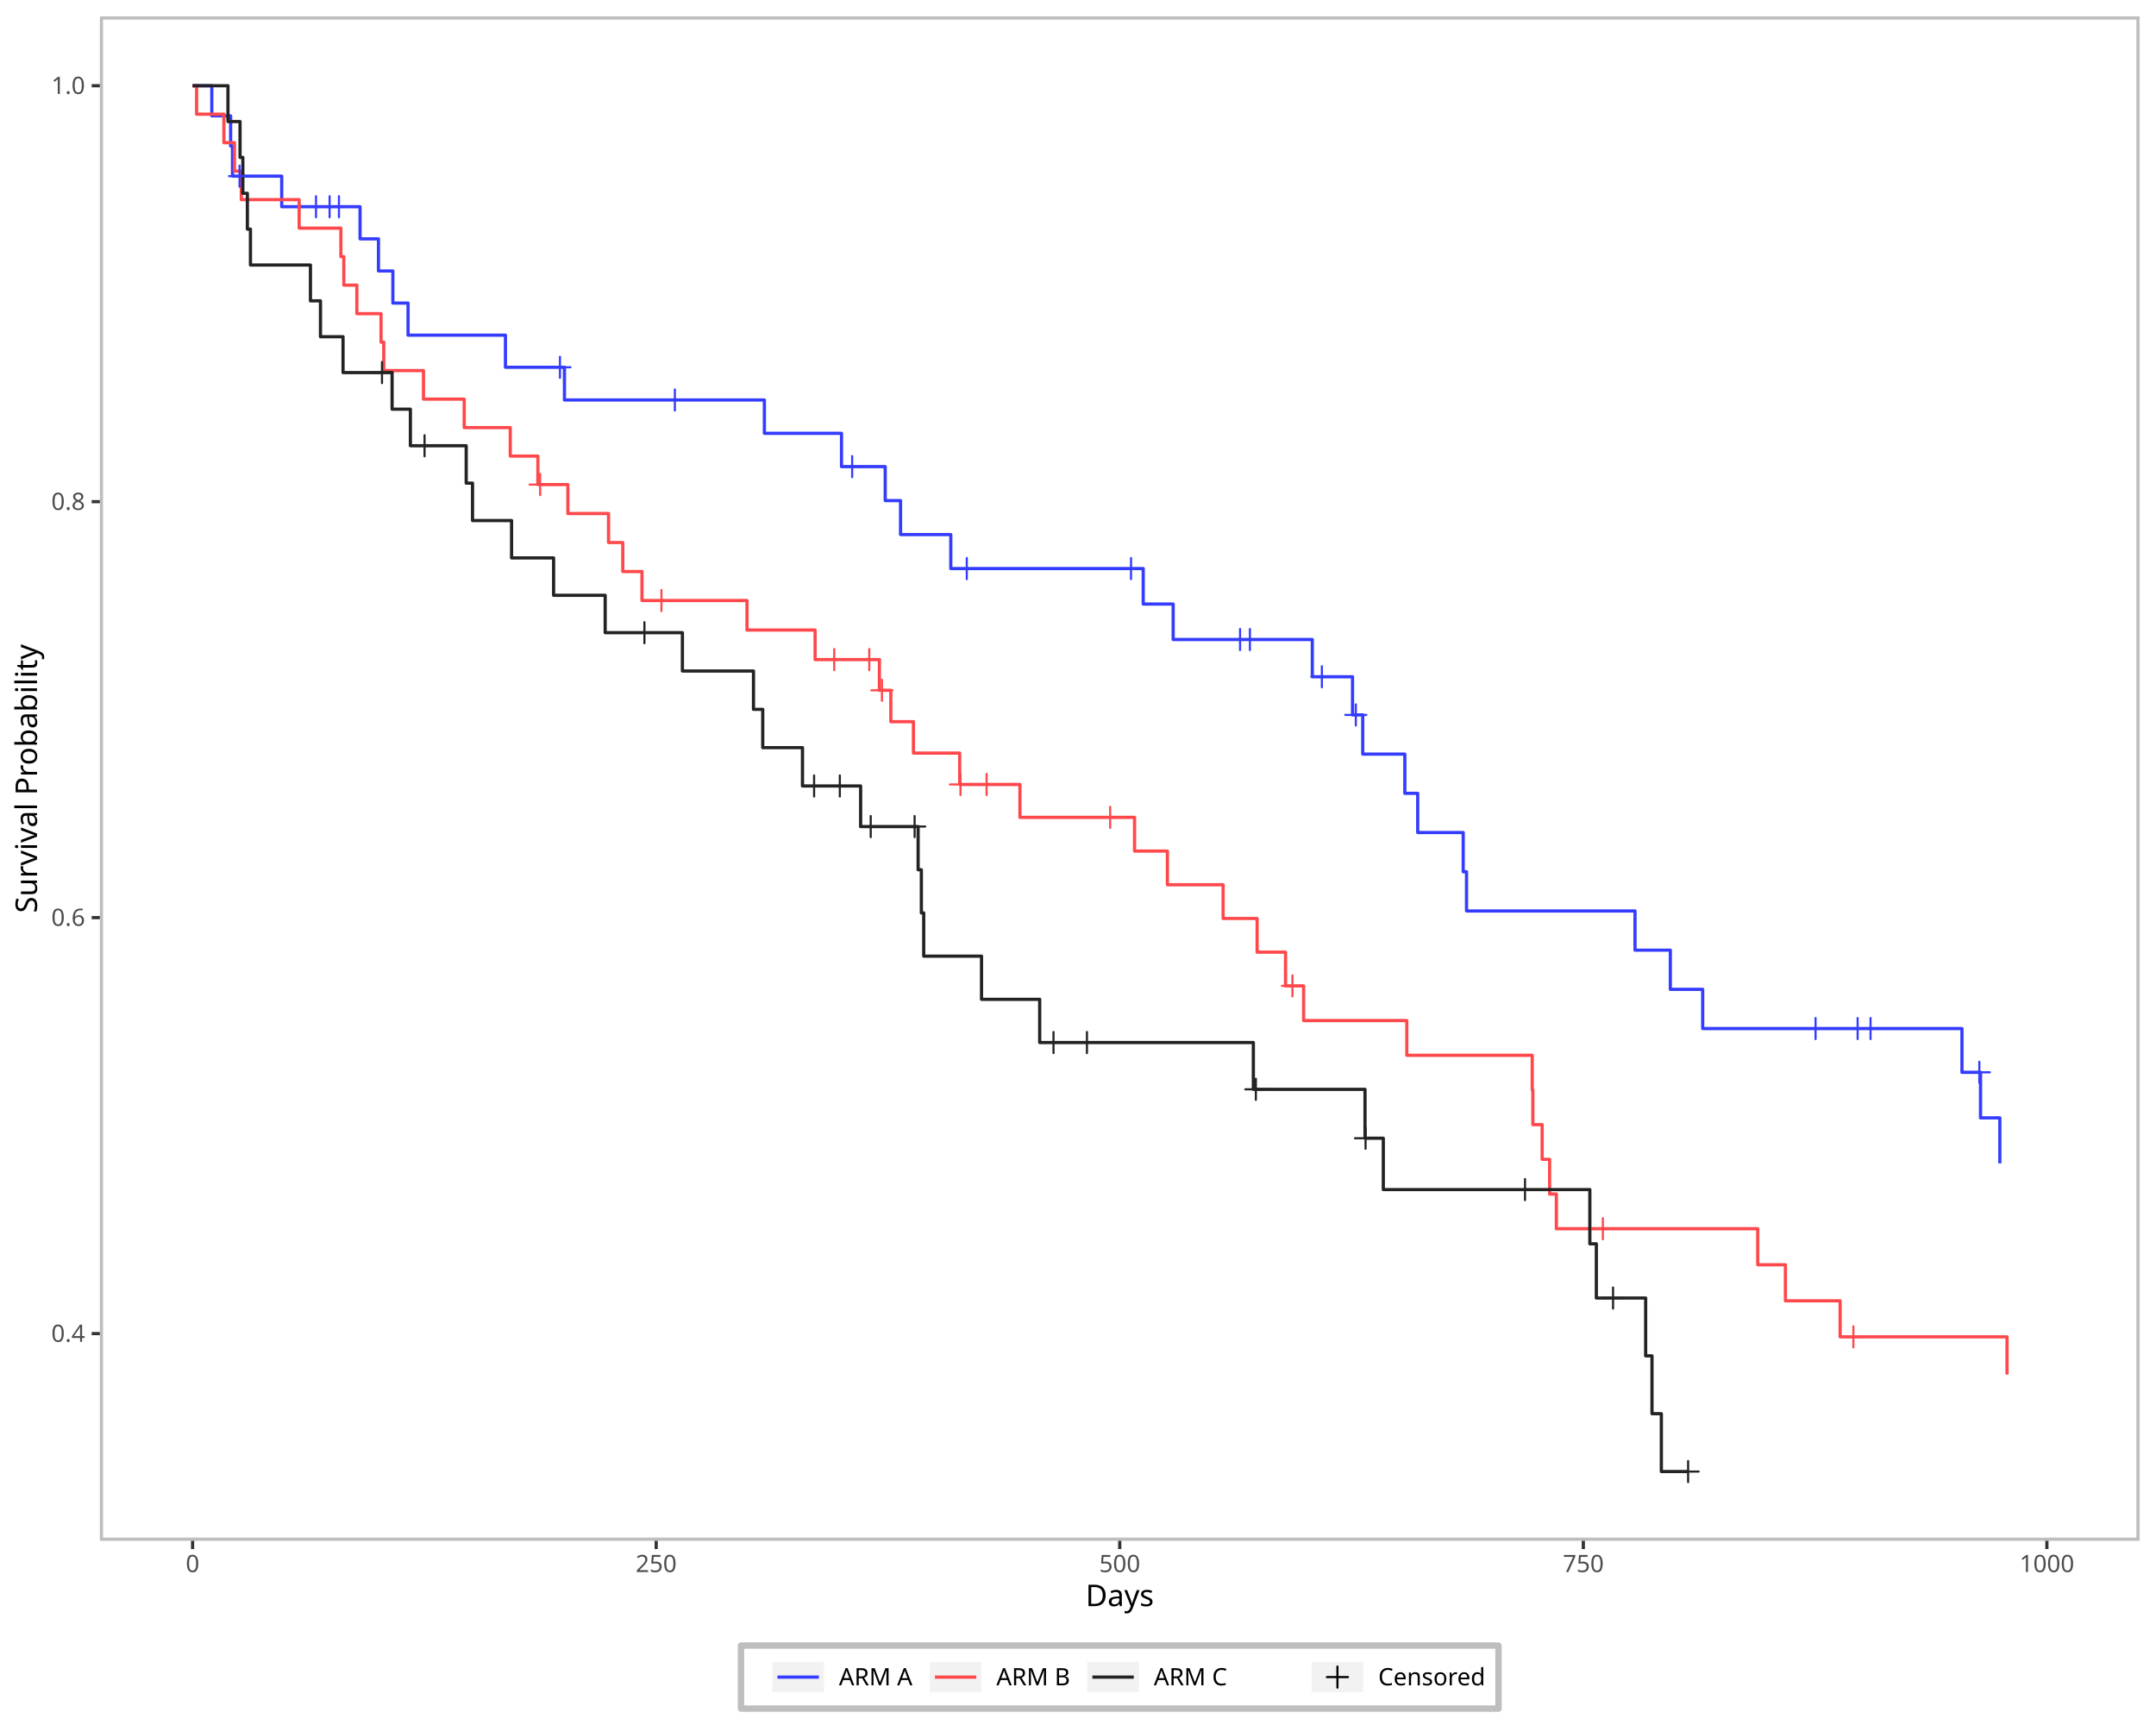
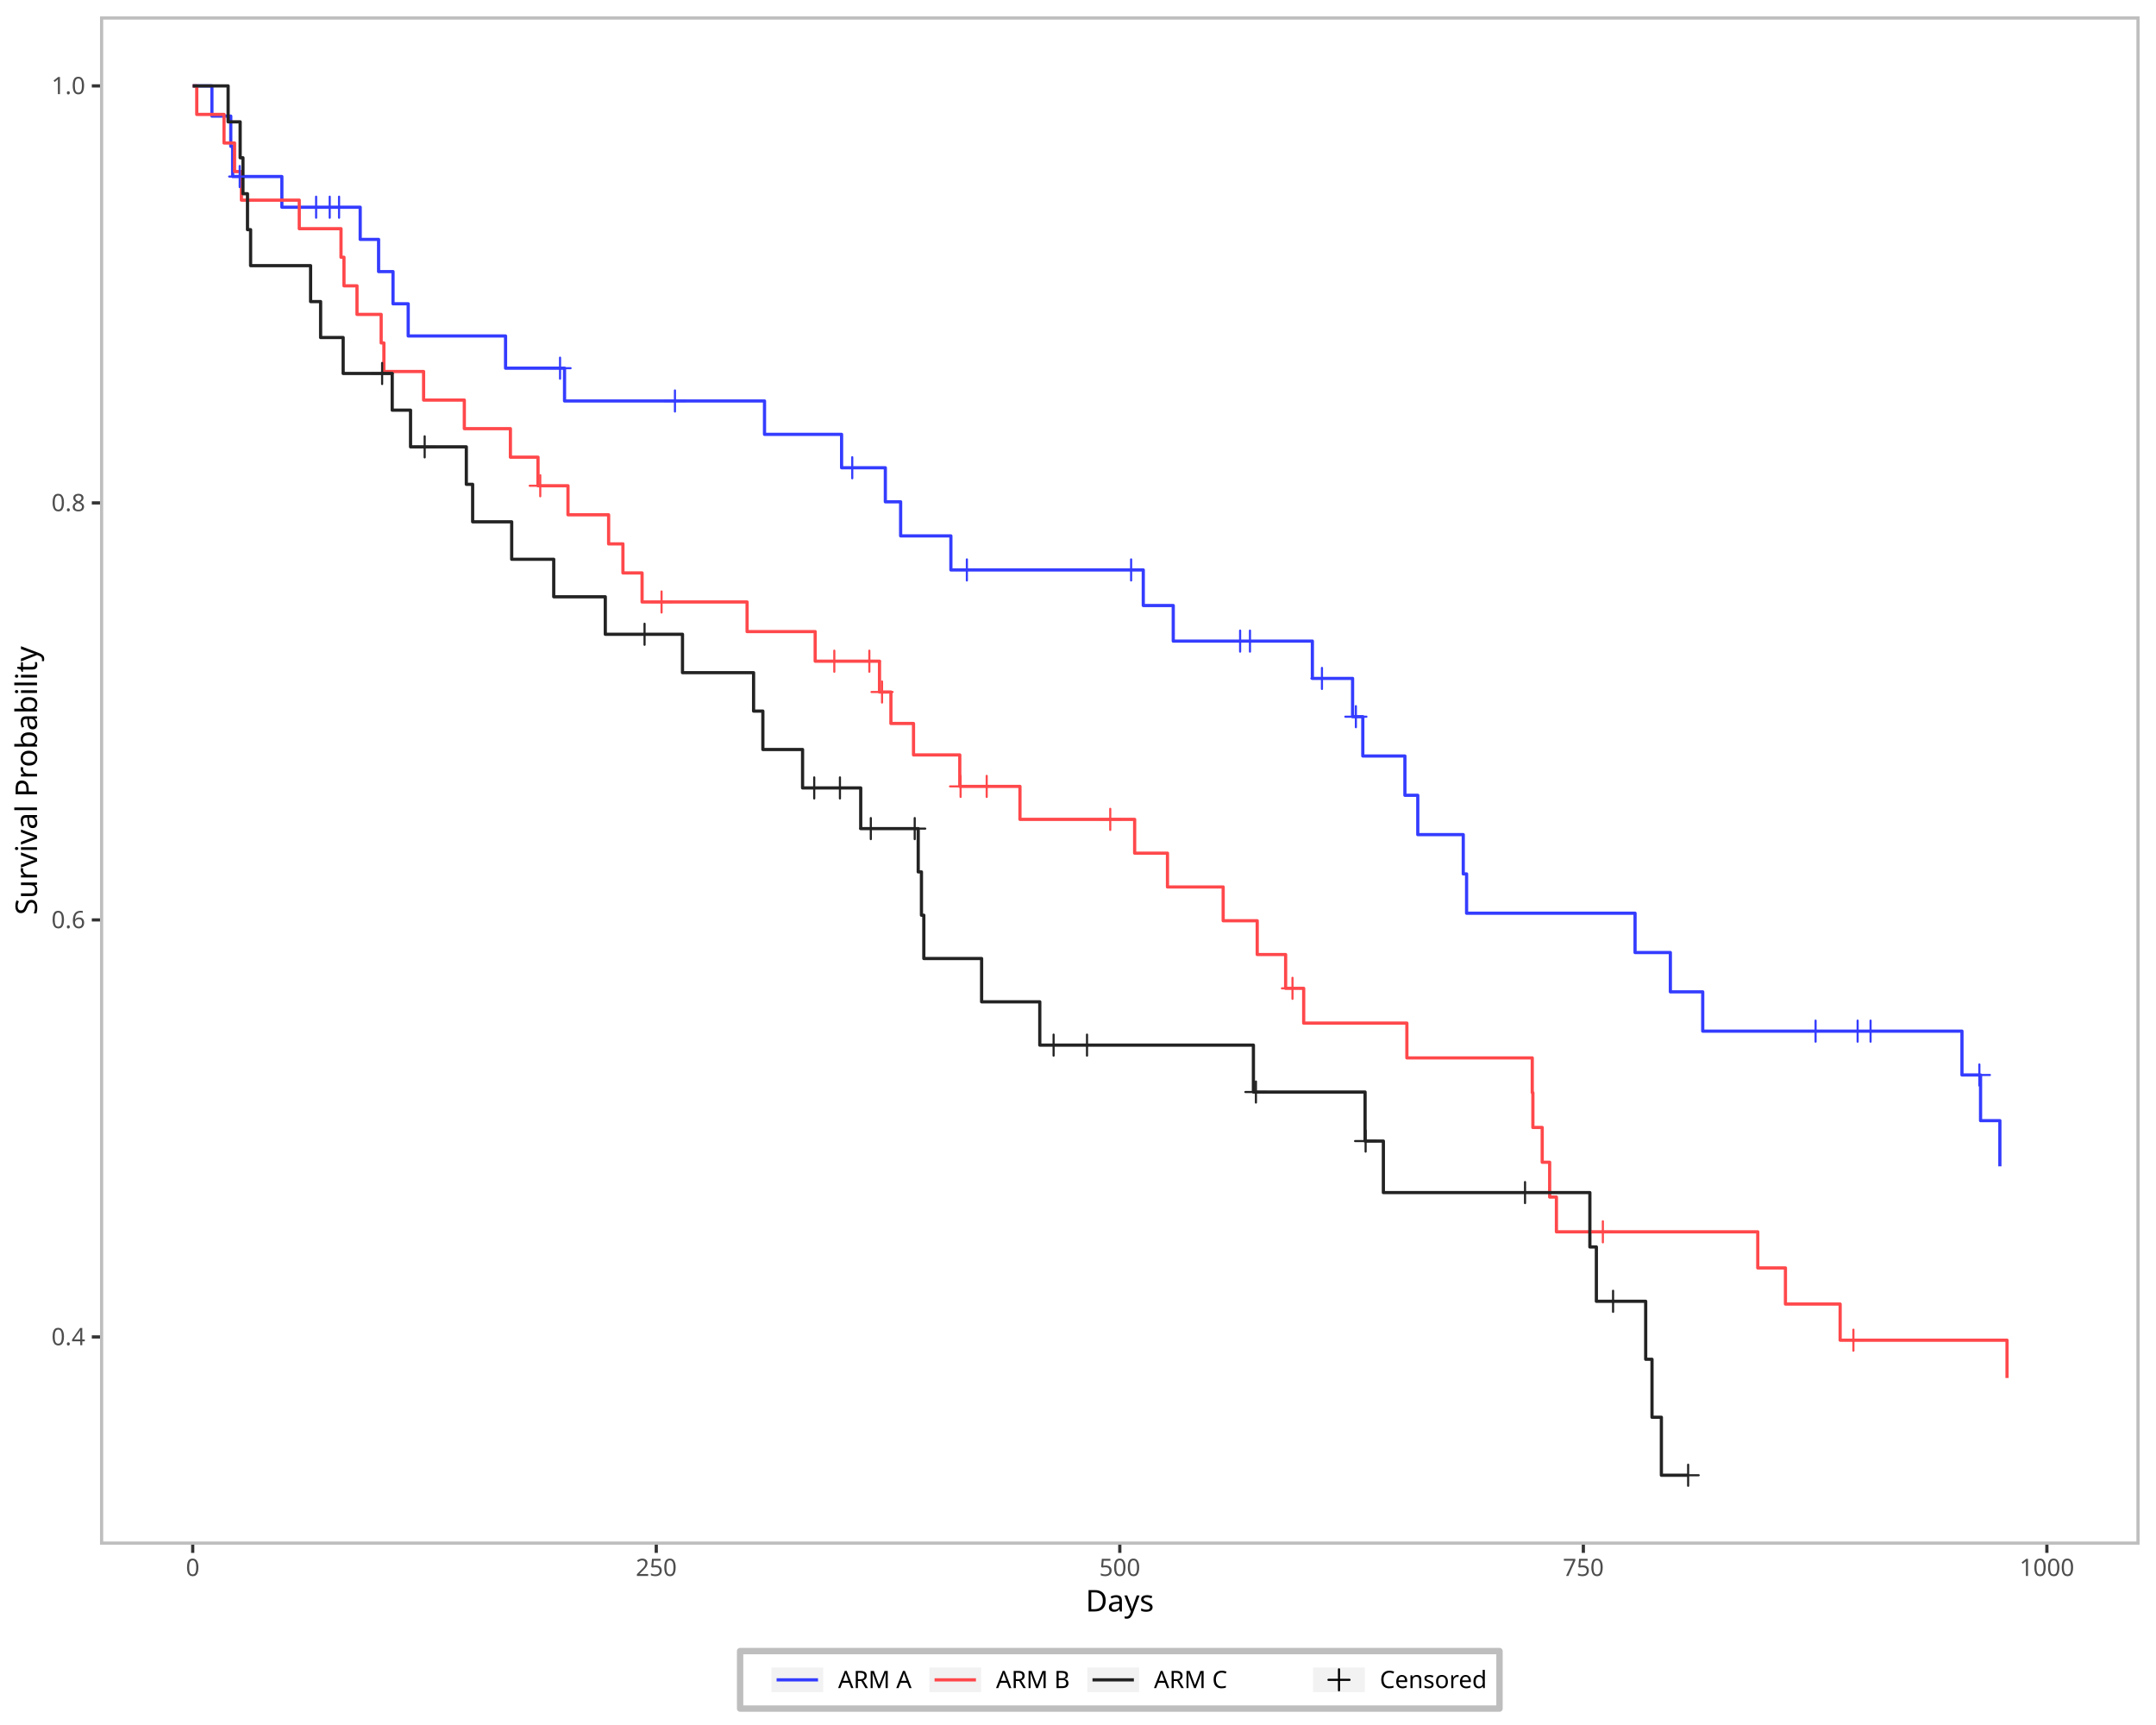
<svg xmlns="http://www.w3.org/2000/svg" class="svglite" data-engine-version="2.0" width="720.00pt" height="576.00pt" viewBox="0 0 720.00 576.00">
  <defs>
    <style type="text/css">
    .svglite line, .svglite polyline, .svglite polygon, .svglite path, .svglite rect, .svglite circle {
      fill: none;
      stroke: #000000;
      stroke-linecap: round;
      stroke-linejoin: round;
      stroke-miterlimit: 10.00;
    }
  </style>
  </defs>
  <rect width="100%" height="100%" style="stroke: none; fill: #FFFFFF;" />
  <defs>
    <clipPath id="cpMC4wMHw3MjAuMDB8MC4wMHw1NzYuMDA=">
      <rect x="0.00" y="0.00" width="720.00" height="576.00" />
    </clipPath>
  </defs>
  <g clip-path="url(#cpMC4wMHw3MjAuMDB8MC4wMHw1NzYuMDA=)">
    <rect x="0.00" y="0.00" width="720.00" height="576.00" style="stroke-width: 1.07; stroke: #FFFFFF; fill: #FFFFFF;" />
  </g>
  <defs>
-     <clipPath id="cpMzMuMzV8NzE0LjUyfDUuNDh8NTE0LjUw">
-       <rect x="33.35" y="5.48" width="681.17" height="509.02" />
+     <clipPath id="cpMzMuNDB8NzE0LjUyfDUuNDh8NTE1Ljc5">
+       <rect x="33.40" y="5.48" width="681.12" height="510.31" />
    </clipPath>
  </defs>
-   <g clip-path="url(#cpMzMuMzV8NzE0LjUyfDUuNDh8NTE0LjUw)">
-     <polyline points="64.32,514.50 64.32,5.48 " style="stroke-width: 4.27; stroke: #FFFFFF; stroke-linecap: butt;" />
-     <polyline points="219.13,514.50 219.13,5.48 " style="stroke-width: 4.27; stroke: #FFFFFF; stroke-linecap: butt;" />
-     <polyline points="373.94,514.50 373.94,5.48 " style="stroke-width: 4.27; stroke: #FFFFFF; stroke-linecap: butt;" />
-     <polyline points="528.75,514.50 528.75,5.48 " style="stroke-width: 4.27; stroke: #FFFFFF; stroke-linecap: butt;" />
-     <polyline points="683.56,514.50 683.56,5.48 " style="stroke-width: 4.27; stroke: #FFFFFF; stroke-linecap: butt;" />
-     <line x1="33.35" y1="723.10" x2="714.52" y2="723.10" style="stroke-width: 1.07; stroke-linecap: butt;" />
-     <polyline points="64.32,28.62 70.73,28.62 70.73,38.68 77.02,38.68 77.02,48.75 77.64,48.75 77.64,58.81 80.00,58.81 80.00,58.81 94.08,58.81 94.08,69.03 105.53,69.03 105.53,69.03 110.07,69.03 110.07,69.03 113.19,69.03 113.19,69.03 120.24,69.03 120.24,79.75 126.39,79.75 126.39,90.48 131.20,90.48 131.20,101.20 136.27,101.20 136.27,111.92 168.79,111.92 168.79,122.64 187.00,122.64 187.00,122.64 188.50,122.64 188.50,133.56 225.37,133.56 225.37,133.56 255.27,133.56 255.27,144.69 281.02,144.69 281.02,155.81 284.58,155.81 284.58,155.81 295.62,155.81 295.62,167.15 300.74,167.15 300.74,178.50 317.52,178.50 317.52,189.85 322.86,189.85 322.86,189.85 377.71,189.85 377.71,189.85 381.78,189.85 381.78,201.70 391.78,201.70 391.78,213.55 414.12,213.55 414.12,213.55 417.41,213.55 417.41,213.55 438.25,213.55 438.25,225.98 441.45,225.98 441.45,225.98 451.68,225.98 451.68,238.72 452.78,238.72 452.78,238.72 455.09,238.72 455.09,251.81 469.15,251.81 469.15,264.90 473.45,264.90 473.45,278.00 488.64,278.00 488.64,291.09 489.75,291.09 489.75,304.18 546.02,304.18 546.02,317.27 557.81,317.27 557.81,330.36 568.62,330.36 568.62,343.45 606.31,343.45 606.31,343.45 620.36,343.45 620.36,343.45 624.67,343.45 624.67,343.45 655.20,343.45 655.20,358.06 661.00,358.06 661.00,358.06 661.40,358.06 661.40,373.27 667.85,373.27 667.85,388.48 " style="stroke-width: 1.07; stroke: #343CFF; stroke-linecap: butt;" />
-     <polyline points="64.32,28.62 65.66,28.62 65.66,38.13 74.77,38.13 74.77,47.64 78.29,47.64 78.29,57.16 80.58,57.16 80.58,66.67 99.90,66.67 99.90,76.18 113.84,76.18 113.84,85.70 114.82,85.70 114.82,95.21 119.18,95.21 119.18,104.73 127.25,104.73 127.25,114.24 128.16,114.24 128.16,123.75 141.42,123.75 141.42,133.27 155.02,133.27 155.02,142.78 170.41,142.78 170.41,152.29 179.63,152.29 179.63,161.81 180.38,161.81 180.38,161.81 189.64,161.81 189.64,171.48 203.22,171.48 203.22,181.16 207.99,181.16 207.99,190.84 214.39,190.84 214.39,200.52 220.89,200.52 220.89,200.52 249.46,200.52 249.46,210.38 272.20,210.38 272.20,220.24 278.58,220.24 278.58,220.24 290.29,220.24 290.29,220.24 293.68,220.24 293.68,230.50 294.53,230.50 294.53,230.50 297.49,230.50 297.49,240.98 305.04,240.98 305.04,251.46 320.49,251.46 320.49,261.94 320.76,261.94 320.76,261.94 329.48,261.94 329.48,261.94 340.60,261.94 340.60,272.92 370.74,272.92 370.74,272.92 378.89,272.92 378.89,284.18 389.86,284.18 389.86,295.43 408.46,295.43 408.46,306.69 419.82,306.69 419.82,317.94 429.31,317.94 429.31,329.20 431.61,329.20 431.61,329.20 435.35,329.20 435.35,340.78 469.81,340.78 469.81,352.37 511.69,352.37 511.69,363.95 511.90,363.95 511.90,375.54 515.00,375.54 515.00,387.12 517.50,387.12 517.50,398.71 519.75,398.71 519.75,410.29 535.27,410.29 535.27,410.29 587.00,410.29 587.00,422.33 596.24,422.33 596.24,434.36 614.51,434.36 614.51,446.39 618.94,446.39 618.94,446.39 670.25,446.39 670.25,458.97 " style="stroke-width: 1.07; stroke: #FF484B; stroke-linecap: butt;" />
-     <polyline points="64.32,28.62 76.13,28.62 76.13,40.59 80.16,40.59 80.16,52.56 81.10,52.56 81.10,64.54 82.61,64.54 82.61,76.51 83.64,76.51 83.64,88.49 103.67,88.49 103.67,100.46 107.02,100.46 107.02,112.43 114.56,112.43 114.56,124.41 127.57,124.41 127.57,124.41 130.94,124.41 130.94,136.63 137.05,136.63 137.05,148.84 141.78,148.84 141.78,148.84 155.69,148.84 155.69,161.33 157.80,161.33 157.80,173.81 170.84,173.81 170.84,186.30 184.88,186.30 184.88,198.78 202.10,198.78 202.10,211.26 215.21,211.26 215.21,211.26 227.89,211.26 227.89,224.06 251.63,224.06 251.63,236.86 254.72,236.86 254.72,249.65 267.99,249.65 267.99,262.45 271.87,262.45 271.87,262.45 280.46,262.45 280.46,262.45 287.41,262.45 287.41,276.00 290.78,276.00 290.78,276.00 305.44,276.00 305.44,276.00 306.61,276.00 306.61,290.42 307.69,290.42 307.69,304.84 308.48,304.84 308.48,319.27 327.78,319.27 327.78,333.69 347.21,333.69 347.21,348.11 351.82,348.11 351.82,348.11 362.99,348.11 362.99,348.11 418.56,348.11 418.56,363.74 419.40,363.74 419.40,363.74 455.85,363.74 455.85,380.07 456.03,380.07 456.03,380.07 461.96,380.07 461.96,397.22 509.28,397.22 509.28,397.22 530.93,397.22 530.93,415.33 533.10,415.33 533.10,433.43 538.68,433.43 538.68,433.43 549.57,433.43 549.57,452.74 551.68,452.74 551.68,472.05 554.81,472.05 554.81,491.37 563.75,491.37 563.75,491.37 " style="stroke-width: 1.07; stroke: #232323; stroke-linecap: butt;" />
-     <line x1="76.48" y1="58.81" x2="83.52" y2="58.81" style="stroke-width: 0.71; stroke: #343CFF;" />
-     <line x1="80.00" y1="62.33" x2="80.00" y2="55.29" style="stroke-width: 0.71; stroke: #343CFF;" />
-     <line x1="102.01" y1="69.03" x2="109.05" y2="69.03" style="stroke-width: 0.71; stroke: #343CFF;" />
-     <line x1="105.53" y1="72.55" x2="105.53" y2="65.51" style="stroke-width: 0.71; stroke: #343CFF;" />
-     <line x1="106.55" y1="69.03" x2="113.59" y2="69.03" style="stroke-width: 0.71; stroke: #343CFF;" />
-     <line x1="110.07" y1="72.55" x2="110.07" y2="65.51" style="stroke-width: 0.71; stroke: #343CFF;" />
-     <line x1="109.67" y1="69.03" x2="116.70" y2="69.03" style="stroke-width: 0.71; stroke: #343CFF;" />
-     <line x1="113.19" y1="72.55" x2="113.19" y2="65.51" style="stroke-width: 0.71; stroke: #343CFF;" />
-     <line x1="183.48" y1="122.64" x2="190.51" y2="122.64" style="stroke-width: 0.71; stroke: #343CFF;" />
-     <line x1="187.00" y1="126.16" x2="187.00" y2="119.13" style="stroke-width: 0.71; stroke: #343CFF;" />
-     <line x1="221.85" y1="133.56" x2="228.89" y2="133.56" style="stroke-width: 0.71; stroke: #343CFF;" />
-     <line x1="225.37" y1="137.08" x2="225.37" y2="130.04" style="stroke-width: 0.71; stroke: #343CFF;" />
-     <line x1="281.06" y1="155.81" x2="288.10" y2="155.81" style="stroke-width: 0.71; stroke: #343CFF;" />
-     <line x1="284.58" y1="159.33" x2="284.58" y2="152.29" style="stroke-width: 0.71; stroke: #343CFF;" />
-     <line x1="319.34" y1="189.85" x2="326.38" y2="189.85" style="stroke-width: 0.71; stroke: #343CFF;" />
-     <line x1="322.86" y1="193.37" x2="322.86" y2="186.33" style="stroke-width: 0.71; stroke: #343CFF;" />
-     <line x1="374.19" y1="189.85" x2="381.23" y2="189.85" style="stroke-width: 0.71; stroke: #343CFF;" />
-     <line x1="377.71" y1="193.37" x2="377.71" y2="186.33" style="stroke-width: 0.71; stroke: #343CFF;" />
-     <line x1="410.60" y1="213.55" x2="417.64" y2="213.55" style="stroke-width: 0.71; stroke: #343CFF;" />
-     <line x1="414.12" y1="217.07" x2="414.12" y2="210.03" style="stroke-width: 0.71; stroke: #343CFF;" />
-     <line x1="413.89" y1="213.55" x2="420.93" y2="213.55" style="stroke-width: 0.71; stroke: #343CFF;" />
-     <line x1="417.41" y1="217.07" x2="417.41" y2="210.03" style="stroke-width: 0.71; stroke: #343CFF;" />
-     <line x1="437.93" y1="225.98" x2="444.97" y2="225.98" style="stroke-width: 0.71; stroke: #343CFF;" />
-     <line x1="441.45" y1="229.49" x2="441.45" y2="222.46" style="stroke-width: 0.71; stroke: #343CFF;" />
-     <line x1="449.26" y1="238.72" x2="456.30" y2="238.72" style="stroke-width: 0.71; stroke: #343CFF;" />
-     <line x1="452.78" y1="242.24" x2="452.78" y2="235.20" style="stroke-width: 0.71; stroke: #343CFF;" />
-     <line x1="602.79" y1="343.45" x2="609.83" y2="343.45" style="stroke-width: 0.71; stroke: #343CFF;" />
-     <line x1="606.31" y1="346.97" x2="606.31" y2="339.93" style="stroke-width: 0.71; stroke: #343CFF;" />
-     <line x1="616.84" y1="343.45" x2="623.87" y2="343.45" style="stroke-width: 0.71; stroke: #343CFF;" />
-     <line x1="620.36" y1="346.97" x2="620.36" y2="339.93" style="stroke-width: 0.71; stroke: #343CFF;" />
-     <line x1="621.15" y1="343.45" x2="628.19" y2="343.45" style="stroke-width: 0.71; stroke: #343CFF;" />
-     <line x1="624.67" y1="346.97" x2="624.67" y2="339.93" style="stroke-width: 0.71; stroke: #343CFF;" />
-     <line x1="657.49" y1="358.06" x2="664.52" y2="358.06" style="stroke-width: 0.71; stroke: #343CFF;" />
-     <line x1="661.00" y1="361.57" x2="661.00" y2="354.54" style="stroke-width: 0.71; stroke: #343CFF;" />
-     <line x1="176.86" y1="161.81" x2="183.90" y2="161.81" style="stroke-width: 0.71; stroke: #FF484B;" />
-     <line x1="180.38" y1="165.33" x2="180.38" y2="158.29" style="stroke-width: 0.71; stroke: #FF484B;" />
-     <line x1="217.37" y1="200.52" x2="224.41" y2="200.52" style="stroke-width: 0.71; stroke: #FF484B;" />
-     <line x1="220.89" y1="204.04" x2="220.89" y2="197.00" style="stroke-width: 0.71; stroke: #FF484B;" />
-     <line x1="275.07" y1="220.24" x2="282.10" y2="220.24" style="stroke-width: 0.71; stroke: #FF484B;" />
-     <line x1="278.58" y1="223.76" x2="278.58" y2="216.72" style="stroke-width: 0.71; stroke: #FF484B;" />
-     <line x1="286.77" y1="220.24" x2="293.81" y2="220.24" style="stroke-width: 0.71; stroke: #FF484B;" />
-     <line x1="290.29" y1="223.76" x2="290.29" y2="216.72" style="stroke-width: 0.71; stroke: #FF484B;" />
-     <line x1="291.01" y1="230.50" x2="298.05" y2="230.50" style="stroke-width: 0.71; stroke: #FF484B;" />
-     <line x1="294.53" y1="234.02" x2="294.53" y2="226.98" style="stroke-width: 0.71; stroke: #FF484B;" />
-     <line x1="317.24" y1="261.94" x2="324.28" y2="261.94" style="stroke-width: 0.71; stroke: #FF484B;" />
-     <line x1="320.76" y1="265.46" x2="320.76" y2="258.42" style="stroke-width: 0.71; stroke: #FF484B;" />
-     <line x1="325.96" y1="261.94" x2="333.00" y2="261.94" style="stroke-width: 0.71; stroke: #FF484B;" />
-     <line x1="329.48" y1="265.46" x2="329.48" y2="258.42" style="stroke-width: 0.71; stroke: #FF484B;" />
-     <line x1="367.22" y1="272.92" x2="374.26" y2="272.92" style="stroke-width: 0.71; stroke: #FF484B;" />
-     <line x1="370.74" y1="276.44" x2="370.74" y2="269.40" style="stroke-width: 0.71; stroke: #FF484B;" />
-     <line x1="428.09" y1="329.20" x2="435.13" y2="329.20" style="stroke-width: 0.71; stroke: #FF484B;" />
-     <line x1="431.61" y1="332.71" x2="431.61" y2="325.68" style="stroke-width: 0.71; stroke: #FF484B;" />
-     <line x1="531.75" y1="410.29" x2="538.79" y2="410.29" style="stroke-width: 0.71; stroke: #FF484B;" />
-     <line x1="535.27" y1="413.81" x2="535.27" y2="406.78" style="stroke-width: 0.71; stroke: #FF484B;" />
-     <line x1="615.43" y1="446.39" x2="622.46" y2="446.39" style="stroke-width: 0.71; stroke: #FF484B;" />
-     <line x1="618.94" y1="449.91" x2="618.94" y2="442.87" style="stroke-width: 0.71; stroke: #FF484B;" />
-     <line x1="124.05" y1="124.41" x2="131.09" y2="124.41" style="stroke-width: 0.71; stroke: #232323;" />
-     <line x1="127.57" y1="127.93" x2="127.57" y2="120.89" style="stroke-width: 0.71; stroke: #232323;" />
-     <line x1="138.26" y1="148.84" x2="145.30" y2="148.84" style="stroke-width: 0.71; stroke: #232323;" />
-     <line x1="141.78" y1="152.36" x2="141.78" y2="145.33" style="stroke-width: 0.71; stroke: #232323;" />
-     <line x1="211.69" y1="211.26" x2="218.73" y2="211.26" style="stroke-width: 0.71; stroke: #232323;" />
-     <line x1="215.21" y1="214.78" x2="215.21" y2="207.75" style="stroke-width: 0.71; stroke: #232323;" />
-     <line x1="268.35" y1="262.45" x2="275.39" y2="262.45" style="stroke-width: 0.71; stroke: #232323;" />
-     <line x1="271.87" y1="265.97" x2="271.87" y2="258.93" style="stroke-width: 0.71; stroke: #232323;" />
-     <line x1="276.94" y1="262.45" x2="283.98" y2="262.45" style="stroke-width: 0.71; stroke: #232323;" />
-     <line x1="280.46" y1="265.97" x2="280.46" y2="258.93" style="stroke-width: 0.71; stroke: #232323;" />
-     <line x1="287.26" y1="276.00" x2="294.30" y2="276.00" style="stroke-width: 0.71; stroke: #232323;" />
-     <line x1="290.78" y1="279.52" x2="290.78" y2="272.48" style="stroke-width: 0.71; stroke: #232323;" />
-     <line x1="301.92" y1="276.00" x2="308.96" y2="276.00" style="stroke-width: 0.71; stroke: #232323;" />
-     <line x1="305.44" y1="279.52" x2="305.44" y2="272.48" style="stroke-width: 0.71; stroke: #232323;" />
-     <line x1="348.30" y1="348.11" x2="355.34" y2="348.11" style="stroke-width: 0.71; stroke: #232323;" />
-     <line x1="351.82" y1="351.63" x2="351.82" y2="344.59" style="stroke-width: 0.71; stroke: #232323;" />
-     <line x1="359.47" y1="348.11" x2="366.51" y2="348.11" style="stroke-width: 0.71; stroke: #232323;" />
-     <line x1="362.99" y1="351.63" x2="362.99" y2="344.59" style="stroke-width: 0.71; stroke: #232323;" />
-     <line x1="415.88" y1="363.74" x2="422.92" y2="363.74" style="stroke-width: 0.71; stroke: #232323;" />
-     <line x1="419.40" y1="367.26" x2="419.40" y2="360.22" style="stroke-width: 0.71; stroke: #232323;" />
-     <line x1="452.51" y1="380.07" x2="459.55" y2="380.07" style="stroke-width: 0.71; stroke: #232323;" />
-     <line x1="456.03" y1="383.59" x2="456.03" y2="376.55" style="stroke-width: 0.71; stroke: #232323;" />
-     <line x1="505.76" y1="397.22" x2="512.80" y2="397.22" style="stroke-width: 0.71; stroke: #232323;" />
-     <line x1="509.28" y1="400.74" x2="509.28" y2="393.70" style="stroke-width: 0.71; stroke: #232323;" />
-     <line x1="535.16" y1="433.43" x2="542.20" y2="433.43" style="stroke-width: 0.71; stroke: #232323;" />
-     <line x1="538.68" y1="436.95" x2="538.68" y2="429.91" style="stroke-width: 0.71; stroke: #232323;" />
-     <line x1="560.23" y1="491.37" x2="567.27" y2="491.37" style="stroke-width: 0.71; stroke: #232323;" />
-     <line x1="563.75" y1="494.89" x2="563.75" y2="487.85" style="stroke-width: 0.71; stroke: #232323;" />
-     <rect x="33.35" y="5.48" width="681.17" height="509.02" style="stroke-width: 2.13; stroke: #BEBEBE;" />
+   <g clip-path="url(#cpMzMuNDB8NzE0LjUyfDUuNDh8NTE1Ljc5)">
+     <polyline points="64.36,515.79 64.36,5.48 " style="stroke-width: 4.27; stroke: #FFFFFF; stroke-linecap: butt;" />
+     <polyline points="219.16,515.79 219.16,5.48 " style="stroke-width: 4.27; stroke: #FFFFFF; stroke-linecap: butt;" />
+     <polyline points="373.96,515.79 373.96,5.48 " style="stroke-width: 4.27; stroke: #FFFFFF; stroke-linecap: butt;" />
+     <polyline points="528.76,515.79 528.76,5.48 " style="stroke-width: 4.27; stroke: #FFFFFF; stroke-linecap: butt;" />
+     <polyline points="683.56,515.79 683.56,5.48 " style="stroke-width: 4.27; stroke: #FFFFFF; stroke-linecap: butt;" />
+     <line x1="33.40" y1="724.92" x2="714.52" y2="724.92" style="stroke-width: 1.07; stroke-linecap: butt;" />
+     <polyline points="64.36,28.68 70.77,28.68 70.77,38.77 77.07,38.77 77.07,48.86 77.69,48.86 77.69,58.95 80.05,58.95 80.05,58.95 94.13,58.95 94.13,69.19 105.57,69.19 105.57,69.19 110.11,69.19 110.11,69.19 113.23,69.19 113.23,69.19 120.29,69.19 120.29,79.94 126.43,79.94 126.43,90.69 131.25,90.69 131.25,101.44 136.32,101.44 136.32,112.19 168.83,112.19 168.83,122.94 187.03,122.94 187.03,122.94 188.53,122.94 188.53,133.89 225.40,133.89 225.40,133.89 255.31,133.89 255.31,145.04 281.05,145.04 281.05,156.19 284.61,156.19 284.61,156.19 295.66,156.19 295.66,167.56 300.77,167.56 300.77,178.94 317.55,178.94 317.55,190.31 322.89,190.31 322.89,190.31 377.74,190.31 377.74,190.31 381.80,190.31 381.80,202.19 391.81,202.19 391.81,214.07 414.14,214.07 414.14,214.07 417.43,214.07 417.43,214.07 438.27,214.07 438.27,226.53 441.47,226.53 441.47,226.53 451.70,226.53 451.70,239.31 452.80,239.31 452.80,239.31 455.11,239.31 455.11,252.44 469.17,252.44 469.17,265.56 473.47,265.56 473.47,278.69 488.66,278.69 488.66,291.81 489.77,291.81 489.77,304.94 546.03,304.94 546.03,318.06 557.82,318.06 557.82,331.19 568.63,331.19 568.63,344.31 606.32,344.31 606.32,344.31 620.36,344.31 620.36,344.31 624.68,344.31 624.68,344.31 655.20,344.31 655.20,358.95 661.01,358.95 661.01,358.95 661.41,358.95 661.41,374.20 667.86,374.20 667.86,389.45 " style="stroke-width: 1.07; stroke: #343CFF; stroke-linecap: butt;" />
+     <polyline points="64.36,28.68 65.71,28.68 65.71,38.21 74.81,38.21 74.81,47.75 78.33,47.75 78.33,57.29 80.62,57.29 80.62,66.83 99.94,66.83 99.94,76.36 113.88,76.36 113.88,85.90 114.87,85.90 114.87,95.44 119.22,95.44 119.22,104.98 127.29,104.98 127.29,114.51 128.20,114.51 128.20,124.05 141.46,124.05 141.46,133.59 155.06,133.59 155.06,143.13 170.45,143.13 170.45,152.66 179.67,152.66 179.67,162.20 180.42,162.20 180.42,162.20 189.68,162.20 189.68,171.90 203.25,171.90 203.25,181.61 208.03,181.61 208.03,191.31 214.42,191.31 214.42,201.01 220.93,201.01 220.93,201.01 249.49,201.01 249.49,210.90 272.23,210.90 272.23,220.78 278.62,220.78 278.62,220.78 290.32,220.78 290.32,220.78 293.71,220.78 293.71,231.07 294.56,231.07 294.56,231.07 297.52,231.07 297.52,241.58 305.07,241.58 305.07,252.08 320.52,252.08 320.52,262.59 320.79,262.59 320.79,262.59 329.51,262.59 329.51,262.59 340.62,262.59 340.62,273.60 370.77,273.60 370.77,273.60 378.92,273.60 378.92,284.88 389.88,284.88 389.88,296.17 408.48,296.17 408.48,307.45 419.85,307.45 419.85,318.73 429.34,318.73 429.34,330.02 431.63,330.02 431.63,330.02 435.37,330.02 435.37,341.63 469.83,341.63 469.83,353.25 511.70,353.25 511.70,364.86 511.91,364.86 511.91,376.48 515.02,376.48 515.02,388.09 517.51,388.09 517.51,399.71 519.77,399.71 519.77,411.32 535.28,411.32 535.28,411.32 587.01,411.32 587.01,423.38 596.25,423.38 596.25,435.44 614.52,435.44 614.52,447.51 618.95,447.51 618.95,447.51 670.25,447.51 670.25,460.12 " style="stroke-width: 1.07; stroke: #FF484B; stroke-linecap: butt;" />
+     <polyline points="64.36,28.68 76.18,28.68 76.18,40.68 80.20,40.68 80.20,52.68 81.14,52.68 81.14,64.69 82.65,64.69 82.65,76.69 83.69,76.69 83.69,88.70 103.72,88.70 103.72,100.70 107.07,100.70 107.07,112.71 114.60,112.71 114.60,124.71 127.61,124.71 127.61,124.71 130.98,124.71 130.98,136.96 137.10,136.96 137.10,149.21 141.82,149.21 141.82,149.21 155.73,149.21 155.73,161.72 157.84,161.72 157.84,174.24 170.88,174.24 170.88,186.75 184.92,186.75 184.92,199.27 202.14,199.27 202.14,211.79 215.25,211.79 215.25,211.79 227.92,211.79 227.92,224.61 251.66,224.61 251.66,237.44 254.76,237.44 254.76,250.27 268.02,250.27 268.02,263.10 271.91,263.10 271.91,263.10 280.50,263.10 280.50,263.10 287.44,263.10 287.44,276.68 290.81,276.68 290.81,276.68 305.47,276.68 305.47,276.68 306.64,276.68 306.64,291.14 307.72,291.14 307.72,305.60 308.51,305.60 308.51,320.06 327.81,320.06 327.81,334.52 347.24,334.52 347.24,348.98 351.85,348.98 351.85,348.98 363.01,348.98 363.01,348.98 418.58,348.98 418.58,364.64 419.42,364.64 419.42,364.64 455.87,364.64 455.87,381.02 456.05,381.02 456.05,381.02 461.98,381.02 461.98,398.22 509.29,398.22 509.29,398.22 530.94,398.22 530.94,416.37 533.11,416.37 533.11,434.52 538.69,434.52 538.69,434.52 549.58,434.52 549.58,453.88 551.69,453.88 551.69,473.24 554.82,473.24 554.82,492.60 563.76,492.60 563.76,492.60 " style="stroke-width: 1.07; stroke: #232323; stroke-linecap: butt;" />
+     <line x1="76.53" y1="58.95" x2="83.57" y2="58.95" style="stroke-width: 0.71; stroke: #343CFF;" />
+     <line x1="80.05" y1="62.47" x2="80.05" y2="55.43" style="stroke-width: 0.71; stroke: #343CFF;" />
+     <line x1="102.05" y1="69.19" x2="109.09" y2="69.19" style="stroke-width: 0.71; stroke: #343CFF;" />
+     <line x1="105.57" y1="72.71" x2="105.57" y2="65.67" style="stroke-width: 0.71; stroke: #343CFF;" />
+     <line x1="106.60" y1="69.19" x2="113.63" y2="69.19" style="stroke-width: 0.71; stroke: #343CFF;" />
+     <line x1="110.11" y1="72.71" x2="110.11" y2="65.67" style="stroke-width: 0.71; stroke: #343CFF;" />
+     <line x1="109.71" y1="69.19" x2="116.75" y2="69.19" style="stroke-width: 0.71; stroke: #343CFF;" />
+     <line x1="113.23" y1="72.71" x2="113.23" y2="65.67" style="stroke-width: 0.71; stroke: #343CFF;" />
+     <line x1="183.52" y1="122.94" x2="190.55" y2="122.94" style="stroke-width: 0.71; stroke: #343CFF;" />
+     <line x1="187.03" y1="126.46" x2="187.03" y2="119.42" style="stroke-width: 0.71; stroke: #343CFF;" />
+     <line x1="221.89" y1="133.89" x2="228.92" y2="133.89" style="stroke-width: 0.71; stroke: #343CFF;" />
+     <line x1="225.40" y1="137.41" x2="225.40" y2="130.37" style="stroke-width: 0.71; stroke: #343CFF;" />
+     <line x1="281.09" y1="156.19" x2="288.13" y2="156.19" style="stroke-width: 0.71; stroke: #343CFF;" />
+     <line x1="284.61" y1="159.71" x2="284.61" y2="152.67" style="stroke-width: 0.71; stroke: #343CFF;" />
+     <line x1="319.37" y1="190.31" x2="326.41" y2="190.31" style="stroke-width: 0.71; stroke: #343CFF;" />
+     <line x1="322.89" y1="193.83" x2="322.89" y2="186.79" style="stroke-width: 0.71; stroke: #343CFF;" />
+     <line x1="374.22" y1="190.31" x2="381.26" y2="190.31" style="stroke-width: 0.71; stroke: #343CFF;" />
+     <line x1="377.74" y1="193.83" x2="377.74" y2="186.79" style="stroke-width: 0.71; stroke: #343CFF;" />
+     <line x1="410.63" y1="214.07" x2="417.66" y2="214.07" style="stroke-width: 0.71; stroke: #343CFF;" />
+     <line x1="414.14" y1="217.59" x2="414.14" y2="210.56" style="stroke-width: 0.71; stroke: #343CFF;" />
+     <line x1="413.91" y1="214.07" x2="420.95" y2="214.07" style="stroke-width: 0.71; stroke: #343CFF;" />
+     <line x1="417.43" y1="217.59" x2="417.43" y2="210.56" style="stroke-width: 0.71; stroke: #343CFF;" />
+     <line x1="437.95" y1="226.53" x2="444.99" y2="226.53" style="stroke-width: 0.71; stroke: #343CFF;" />
+     <line x1="441.47" y1="230.05" x2="441.47" y2="223.02" style="stroke-width: 0.71; stroke: #343CFF;" />
+     <line x1="449.28" y1="239.31" x2="456.32" y2="239.31" style="stroke-width: 0.71; stroke: #343CFF;" />
+     <line x1="452.80" y1="242.83" x2="452.80" y2="235.79" style="stroke-width: 0.71; stroke: #343CFF;" />
+     <line x1="602.80" y1="344.31" x2="609.84" y2="344.31" style="stroke-width: 0.71; stroke: #343CFF;" />
+     <line x1="606.32" y1="347.83" x2="606.32" y2="340.79" style="stroke-width: 0.71; stroke: #343CFF;" />
+     <line x1="616.84" y1="344.31" x2="623.88" y2="344.31" style="stroke-width: 0.71; stroke: #343CFF;" />
+     <line x1="620.36" y1="347.83" x2="620.36" y2="340.79" style="stroke-width: 0.71; stroke: #343CFF;" />
+     <line x1="621.16" y1="344.31" x2="628.20" y2="344.31" style="stroke-width: 0.71; stroke: #343CFF;" />
+     <line x1="624.68" y1="347.83" x2="624.68" y2="340.79" style="stroke-width: 0.71; stroke: #343CFF;" />
+     <line x1="657.49" y1="358.95" x2="664.53" y2="358.95" style="stroke-width: 0.71; stroke: #343CFF;" />
+     <line x1="661.01" y1="362.47" x2="661.01" y2="355.43" style="stroke-width: 0.71; stroke: #343CFF;" />
+     <line x1="176.90" y1="162.20" x2="183.94" y2="162.20" style="stroke-width: 0.71; stroke: #FF484B;" />
+     <line x1="180.42" y1="165.72" x2="180.42" y2="158.68" style="stroke-width: 0.71; stroke: #FF484B;" />
+     <line x1="217.41" y1="201.01" x2="224.45" y2="201.01" style="stroke-width: 0.71; stroke: #FF484B;" />
+     <line x1="220.93" y1="204.53" x2="220.93" y2="197.49" style="stroke-width: 0.71; stroke: #FF484B;" />
+     <line x1="275.10" y1="220.78" x2="282.14" y2="220.78" style="stroke-width: 0.71; stroke: #FF484B;" />
+     <line x1="278.62" y1="224.30" x2="278.62" y2="217.26" style="stroke-width: 0.71; stroke: #FF484B;" />
+     <line x1="286.80" y1="220.78" x2="293.84" y2="220.78" style="stroke-width: 0.71; stroke: #FF484B;" />
+     <line x1="290.32" y1="224.30" x2="290.32" y2="217.26" style="stroke-width: 0.71; stroke: #FF484B;" />
+     <line x1="291.04" y1="231.07" x2="298.08" y2="231.07" style="stroke-width: 0.71; stroke: #FF484B;" />
+     <line x1="294.56" y1="234.59" x2="294.56" y2="227.55" style="stroke-width: 0.71; stroke: #FF484B;" />
+     <line x1="317.27" y1="262.59" x2="324.31" y2="262.59" style="stroke-width: 0.71; stroke: #FF484B;" />
+     <line x1="320.79" y1="266.11" x2="320.79" y2="259.07" style="stroke-width: 0.71; stroke: #FF484B;" />
+     <line x1="325.99" y1="262.59" x2="333.03" y2="262.59" style="stroke-width: 0.71; stroke: #FF484B;" />
+     <line x1="329.51" y1="266.11" x2="329.51" y2="259.07" style="stroke-width: 0.71; stroke: #FF484B;" />
+     <line x1="367.25" y1="273.60" x2="374.29" y2="273.60" style="stroke-width: 0.71; stroke: #FF484B;" />
+     <line x1="370.77" y1="277.12" x2="370.77" y2="270.08" style="stroke-width: 0.71; stroke: #FF484B;" />
+     <line x1="428.11" y1="330.02" x2="435.15" y2="330.02" style="stroke-width: 0.71; stroke: #FF484B;" />
+     <line x1="431.63" y1="333.53" x2="431.63" y2="326.50" style="stroke-width: 0.71; stroke: #FF484B;" />
+     <line x1="531.76" y1="411.32" x2="538.80" y2="411.32" style="stroke-width: 0.71; stroke: #FF484B;" />
+     <line x1="535.28" y1="414.84" x2="535.28" y2="407.80" style="stroke-width: 0.71; stroke: #FF484B;" />
+     <line x1="615.43" y1="447.51" x2="622.47" y2="447.51" style="stroke-width: 0.71; stroke: #FF484B;" />
+     <line x1="618.95" y1="451.02" x2="618.95" y2="443.99" style="stroke-width: 0.71; stroke: #FF484B;" />
+     <line x1="124.09" y1="124.71" x2="131.13" y2="124.71" style="stroke-width: 0.71; stroke: #232323;" />
+     <line x1="127.61" y1="128.23" x2="127.61" y2="121.19" style="stroke-width: 0.71; stroke: #232323;" />
+     <line x1="138.30" y1="149.21" x2="145.34" y2="149.21" style="stroke-width: 0.71; stroke: #232323;" />
+     <line x1="141.82" y1="152.73" x2="141.82" y2="145.69" style="stroke-width: 0.71; stroke: #232323;" />
+     <line x1="211.73" y1="211.79" x2="218.76" y2="211.79" style="stroke-width: 0.71; stroke: #232323;" />
+     <line x1="215.25" y1="215.30" x2="215.25" y2="208.27" style="stroke-width: 0.71; stroke: #232323;" />
+     <line x1="268.39" y1="263.10" x2="275.42" y2="263.10" style="stroke-width: 0.71; stroke: #232323;" />
+     <line x1="271.91" y1="266.62" x2="271.91" y2="259.58" style="stroke-width: 0.71; stroke: #232323;" />
+     <line x1="276.98" y1="263.10" x2="284.01" y2="263.10" style="stroke-width: 0.71; stroke: #232323;" />
+     <line x1="280.50" y1="266.62" x2="280.50" y2="259.58" style="stroke-width: 0.71; stroke: #232323;" />
+     <line x1="287.29" y1="276.68" x2="294.33" y2="276.68" style="stroke-width: 0.71; stroke: #232323;" />
+     <line x1="290.81" y1="280.20" x2="290.81" y2="273.16" style="stroke-width: 0.71; stroke: #232323;" />
+     <line x1="301.95" y1="276.68" x2="308.99" y2="276.68" style="stroke-width: 0.71; stroke: #232323;" />
+     <line x1="305.47" y1="280.20" x2="305.47" y2="273.16" style="stroke-width: 0.71; stroke: #232323;" />
+     <line x1="348.33" y1="348.98" x2="355.37" y2="348.98" style="stroke-width: 0.71; stroke: #232323;" />
+     <line x1="351.85" y1="352.50" x2="351.85" y2="345.46" style="stroke-width: 0.71; stroke: #232323;" />
+     <line x1="359.49" y1="348.98" x2="366.53" y2="348.98" style="stroke-width: 0.71; stroke: #232323;" />
+     <line x1="363.01" y1="352.50" x2="363.01" y2="345.46" style="stroke-width: 0.71; stroke: #232323;" />
+     <line x1="415.90" y1="364.64" x2="422.94" y2="364.64" style="stroke-width: 0.71; stroke: #232323;" />
+     <line x1="419.42" y1="368.16" x2="419.42" y2="361.13" style="stroke-width: 0.71; stroke: #232323;" />
+     <line x1="452.53" y1="381.02" x2="459.57" y2="381.02" style="stroke-width: 0.71; stroke: #232323;" />
+     <line x1="456.05" y1="384.54" x2="456.05" y2="377.50" style="stroke-width: 0.71; stroke: #232323;" />
+     <line x1="505.78" y1="398.22" x2="512.81" y2="398.22" style="stroke-width: 0.71; stroke: #232323;" />
+     <line x1="509.29" y1="401.73" x2="509.29" y2="394.70" style="stroke-width: 0.71; stroke: #232323;" />
+     <line x1="535.18" y1="434.52" x2="542.21" y2="434.52" style="stroke-width: 0.71; stroke: #232323;" />
+     <line x1="538.69" y1="438.04" x2="538.69" y2="431.00" style="stroke-width: 0.71; stroke: #232323;" />
+     <line x1="560.25" y1="492.60" x2="567.28" y2="492.60" style="stroke-width: 0.71; stroke: #232323;" />
+     <line x1="563.76" y1="496.12" x2="563.76" y2="489.08" style="stroke-width: 0.71; stroke: #232323;" />
+     <rect x="33.40" y="5.48" width="681.12" height="510.31" style="stroke-width: 2.13; stroke: #BEBEBE;" />
  </g>
  <g clip-path="url(#cpMC4wMHw3MjAuMDB8MC4wMHw1NzYuMDA=)">
-     <text x="28.42" y="448.06" text-anchor="end" style="font-size: 8.00px; fill: #4D4D4D; font-family: sans;" textLength="11.12px" lengthAdjust="spacingAndGlyphs">0.4</text>
-     <text x="28.42" y="309.16" text-anchor="end" style="font-size: 8.00px; fill: #4D4D4D; font-family: sans;" textLength="11.12px" lengthAdjust="spacingAndGlyphs">0.6</text>
-     <text x="28.42" y="170.27" text-anchor="end" style="font-size: 8.00px; fill: #4D4D4D; font-family: sans;" textLength="11.12px" lengthAdjust="spacingAndGlyphs">0.8</text>
-     <text x="28.42" y="31.37" text-anchor="end" style="font-size: 8.00px; fill: #4D4D4D; font-family: sans;" textLength="11.12px" lengthAdjust="spacingAndGlyphs">1.0</text>
-     <polyline points="30.61,445.31 33.35,445.31 " style="stroke-width: 1.07; stroke: #333333; stroke-linecap: butt;" />
-     <polyline points="30.61,306.41 33.35,306.41 " style="stroke-width: 1.07; stroke: #333333; stroke-linecap: butt;" />
-     <polyline points="30.61,167.51 33.35,167.51 " style="stroke-width: 1.07; stroke: #333333; stroke-linecap: butt;" />
-     <polyline points="30.61,28.62 33.35,28.62 " style="stroke-width: 1.07; stroke: #333333; stroke-linecap: butt;" />
-     <polyline points="64.32,517.24 64.32,514.50 " style="stroke-width: 1.07; stroke: #333333; stroke-linecap: butt;" />
-     <polyline points="219.13,517.24 219.13,514.50 " style="stroke-width: 1.07; stroke: #333333; stroke-linecap: butt;" />
-     <polyline points="373.94,517.24 373.94,514.50 " style="stroke-width: 1.07; stroke: #333333; stroke-linecap: butt;" />
-     <polyline points="528.75,517.24 528.75,514.50 " style="stroke-width: 1.07; stroke: #333333; stroke-linecap: butt;" />
-     <polyline points="683.56,517.24 683.56,514.50 " style="stroke-width: 1.07; stroke: #333333; stroke-linecap: butt;" />
-     <text x="64.32" y="524.94" text-anchor="middle" style="font-size: 8.00px; fill: #4D4D4D; font-family: sans;" textLength="4.45px" lengthAdjust="spacingAndGlyphs">0</text>
-     <text x="219.13" y="524.94" text-anchor="middle" style="font-size: 8.00px; fill: #4D4D4D; font-family: sans;" textLength="13.35px" lengthAdjust="spacingAndGlyphs">250</text>
-     <text x="373.94" y="524.94" text-anchor="middle" style="font-size: 8.00px; fill: #4D4D4D; font-family: sans;" textLength="13.35px" lengthAdjust="spacingAndGlyphs">500</text>
-     <text x="528.75" y="524.94" text-anchor="middle" style="font-size: 8.00px; fill: #4D4D4D; font-family: sans;" textLength="13.35px" lengthAdjust="spacingAndGlyphs">750</text>
-     <text x="683.56" y="524.94" text-anchor="middle" style="font-size: 8.00px; fill: #4D4D4D; font-family: sans;" textLength="17.80px" lengthAdjust="spacingAndGlyphs">1000</text>
-     <text x="373.94" y="536.32" text-anchor="middle" style="font-size: 10.00px; font-family: sans;" textLength="22.79px" lengthAdjust="spacingAndGlyphs">Days</text>
-     <text transform="translate(12.36,259.99) rotate(-90)" text-anchor="middle" style="font-size: 10.00px; font-family: sans;" textLength="85.04px" lengthAdjust="spacingAndGlyphs">Survival Probability</text>
-     <rect x="247.45" y="549.48" width="252.98" height="21.04" style="stroke-width: 2.13; stroke: #BEBEBE;" />
-     <rect x="257.91" y="554.96" width="17.28" height="10.08" style="stroke-width: 1.07; stroke: none; fill: #F2F2F2;" />
-     <line x1="259.64" y1="560.00" x2="273.46" y2="560.00" style="stroke-width: 1.07; stroke: #343CFF; stroke-linecap: butt;" />
-     <rect x="310.49" y="554.96" width="17.28" height="10.08" style="stroke-width: 1.07; stroke: none; fill: #F2F2F2;" />
-     <line x1="312.22" y1="560.00" x2="326.04" y2="560.00" style="stroke-width: 1.07; stroke: #FF484B; stroke-linecap: butt;" />
-     <rect x="363.07" y="554.96" width="17.28" height="10.08" style="stroke-width: 1.07; stroke: none; fill: #F2F2F2;" />
-     <line x1="364.80" y1="560.00" x2="378.62" y2="560.00" style="stroke-width: 1.07; stroke: #232323; stroke-linecap: butt;" />
-     <text x="280.17" y="562.75" style="font-size: 8.00px; font-family: sans;" textLength="25.34px" lengthAdjust="spacingAndGlyphs">ARM A</text>
-     <text x="332.75" y="562.75" style="font-size: 8.00px; font-family: sans;" textLength="25.34px" lengthAdjust="spacingAndGlyphs">ARM B</text>
-     <text x="385.33" y="562.75" style="font-size: 8.00px; font-family: sans;" textLength="25.79px" lengthAdjust="spacingAndGlyphs">ARM C</text>
-     <rect x="438.00" y="554.96" width="17.28" height="10.08" style="stroke-width: 1.07; stroke: none; fill: #F2F2F2;" />
-     <line x1="443.13" y1="560.00" x2="450.16" y2="560.00" style="stroke-width: 0.71;" />
-     <line x1="446.64" y1="563.52" x2="446.64" y2="556.48" style="stroke-width: 0.71;" />
-     <text x="460.27" y="562.75" style="font-size: 8.00px; font-family: sans;" textLength="34.69px" lengthAdjust="spacingAndGlyphs">Censored</text>
+     <text x="28.47" y="449.18" text-anchor="end" style="font-size: 8.00px; fill: #4D4D4D; font-family: sans;" textLength="11.12px" lengthAdjust="spacingAndGlyphs">0.4</text>
+     <text x="28.47" y="309.93" text-anchor="end" style="font-size: 8.00px; fill: #4D4D4D; font-family: sans;" textLength="11.12px" lengthAdjust="spacingAndGlyphs">0.6</text>
+     <text x="28.47" y="170.68" text-anchor="end" style="font-size: 8.00px; fill: #4D4D4D; font-family: sans;" textLength="11.12px" lengthAdjust="spacingAndGlyphs">0.8</text>
+     <text x="28.47" y="31.43" text-anchor="end" style="font-size: 8.00px; fill: #4D4D4D; font-family: sans;" textLength="11.12px" lengthAdjust="spacingAndGlyphs">1.0</text>
+     <polyline points="30.66,446.42 33.40,446.42 " style="stroke-width: 1.07; stroke: #333333; stroke-linecap: butt;" />
+     <polyline points="30.66,307.17 33.40,307.17 " style="stroke-width: 1.07; stroke: #333333; stroke-linecap: butt;" />
+     <polyline points="30.66,167.93 33.40,167.93 " style="stroke-width: 1.07; stroke: #333333; stroke-linecap: butt;" />
+     <polyline points="30.66,28.68 33.40,28.68 " style="stroke-width: 1.07; stroke: #333333; stroke-linecap: butt;" />
+     <polyline points="64.36,518.53 64.36,515.79 " style="stroke-width: 1.07; stroke: #333333; stroke-linecap: butt;" />
+     <polyline points="219.16,518.53 219.16,515.79 " style="stroke-width: 1.07; stroke: #333333; stroke-linecap: butt;" />
+     <polyline points="373.96,518.53 373.96,515.79 " style="stroke-width: 1.07; stroke: #333333; stroke-linecap: butt;" />
+     <polyline points="528.76,518.53 528.76,515.79 " style="stroke-width: 1.07; stroke: #333333; stroke-linecap: butt;" />
+     <polyline points="683.56,518.53 683.56,515.79 " style="stroke-width: 1.07; stroke: #333333; stroke-linecap: butt;" />
+     <text x="64.36" y="526.23" text-anchor="middle" style="font-size: 8.00px; fill: #4D4D4D; font-family: sans;" textLength="4.45px" lengthAdjust="spacingAndGlyphs">0</text>
+     <text x="219.16" y="526.23" text-anchor="middle" style="font-size: 8.00px; fill: #4D4D4D; font-family: sans;" textLength="13.35px" lengthAdjust="spacingAndGlyphs">250</text>
+     <text x="373.96" y="526.23" text-anchor="middle" style="font-size: 8.00px; fill: #4D4D4D; font-family: sans;" textLength="13.35px" lengthAdjust="spacingAndGlyphs">500</text>
+     <text x="528.76" y="526.23" text-anchor="middle" style="font-size: 8.00px; fill: #4D4D4D; font-family: sans;" textLength="13.35px" lengthAdjust="spacingAndGlyphs">750</text>
+     <text x="683.56" y="526.23" text-anchor="middle" style="font-size: 8.00px; fill: #4D4D4D; font-family: sans;" textLength="17.80px" lengthAdjust="spacingAndGlyphs">1000</text>
+     <text x="373.96" y="538.10" text-anchor="middle" style="font-size: 10.00px; font-family: sans;" textLength="22.79px" lengthAdjust="spacingAndGlyphs">Days</text>
+     <text transform="translate(12.36,260.64) rotate(-90)" text-anchor="middle" style="font-size: 10.00px; font-family: sans;" textLength="85.04px" lengthAdjust="spacingAndGlyphs">Survival Probability</text>
+     <rect x="247.16" y="551.31" width="253.60" height="19.21" style="stroke-width: 2.13; stroke: #BEBEBE;" />
+     <rect x="257.62" y="556.79" width="17.28" height="8.25" style="stroke-width: 1.07; stroke: none; fill: #F2F2F2;" />
+     <line x1="259.35" y1="560.92" x2="273.18" y2="560.92" style="stroke-width: 1.07; stroke: #343CFF; stroke-linecap: butt;" />
+     <rect x="310.37" y="556.79" width="17.28" height="8.25" style="stroke-width: 1.07; stroke: none; fill: #F2F2F2;" />
+     <line x1="312.10" y1="560.92" x2="325.92" y2="560.92" style="stroke-width: 1.07; stroke: #FF484B; stroke-linecap: butt;" />
+     <rect x="363.11" y="556.79" width="17.28" height="8.25" style="stroke-width: 1.07; stroke: none; fill: #F2F2F2;" />
+     <line x1="364.84" y1="560.92" x2="378.66" y2="560.92" style="stroke-width: 1.07; stroke: #232323; stroke-linecap: butt;" />
+     <text x="279.89" y="563.67" style="font-size: 8.00px; font-family: sans;" textLength="25.34px" lengthAdjust="spacingAndGlyphs">ARM A</text>
+     <text x="332.63" y="563.67" style="font-size: 8.00px; font-family: sans;" textLength="25.34px" lengthAdjust="spacingAndGlyphs">ARM B</text>
+     <text x="385.37" y="563.67" style="font-size: 8.00px; font-family: sans;" textLength="25.79px" lengthAdjust="spacingAndGlyphs">ARM C</text>
+     <rect x="438.52" y="556.79" width="17.28" height="8.25" style="stroke-width: 1.07; stroke: none; fill: #F2F2F2;" />
+     <line x1="443.64" y1="560.92" x2="450.68" y2="560.92" style="stroke-width: 0.71;" />
+     <line x1="447.16" y1="564.44" x2="447.16" y2="557.40" style="stroke-width: 0.71;" />
+     <text x="460.78" y="563.67" style="font-size: 8.00px; font-family: sans;" textLength="34.69px" lengthAdjust="spacingAndGlyphs">Censored</text>
  </g>
</svg>
